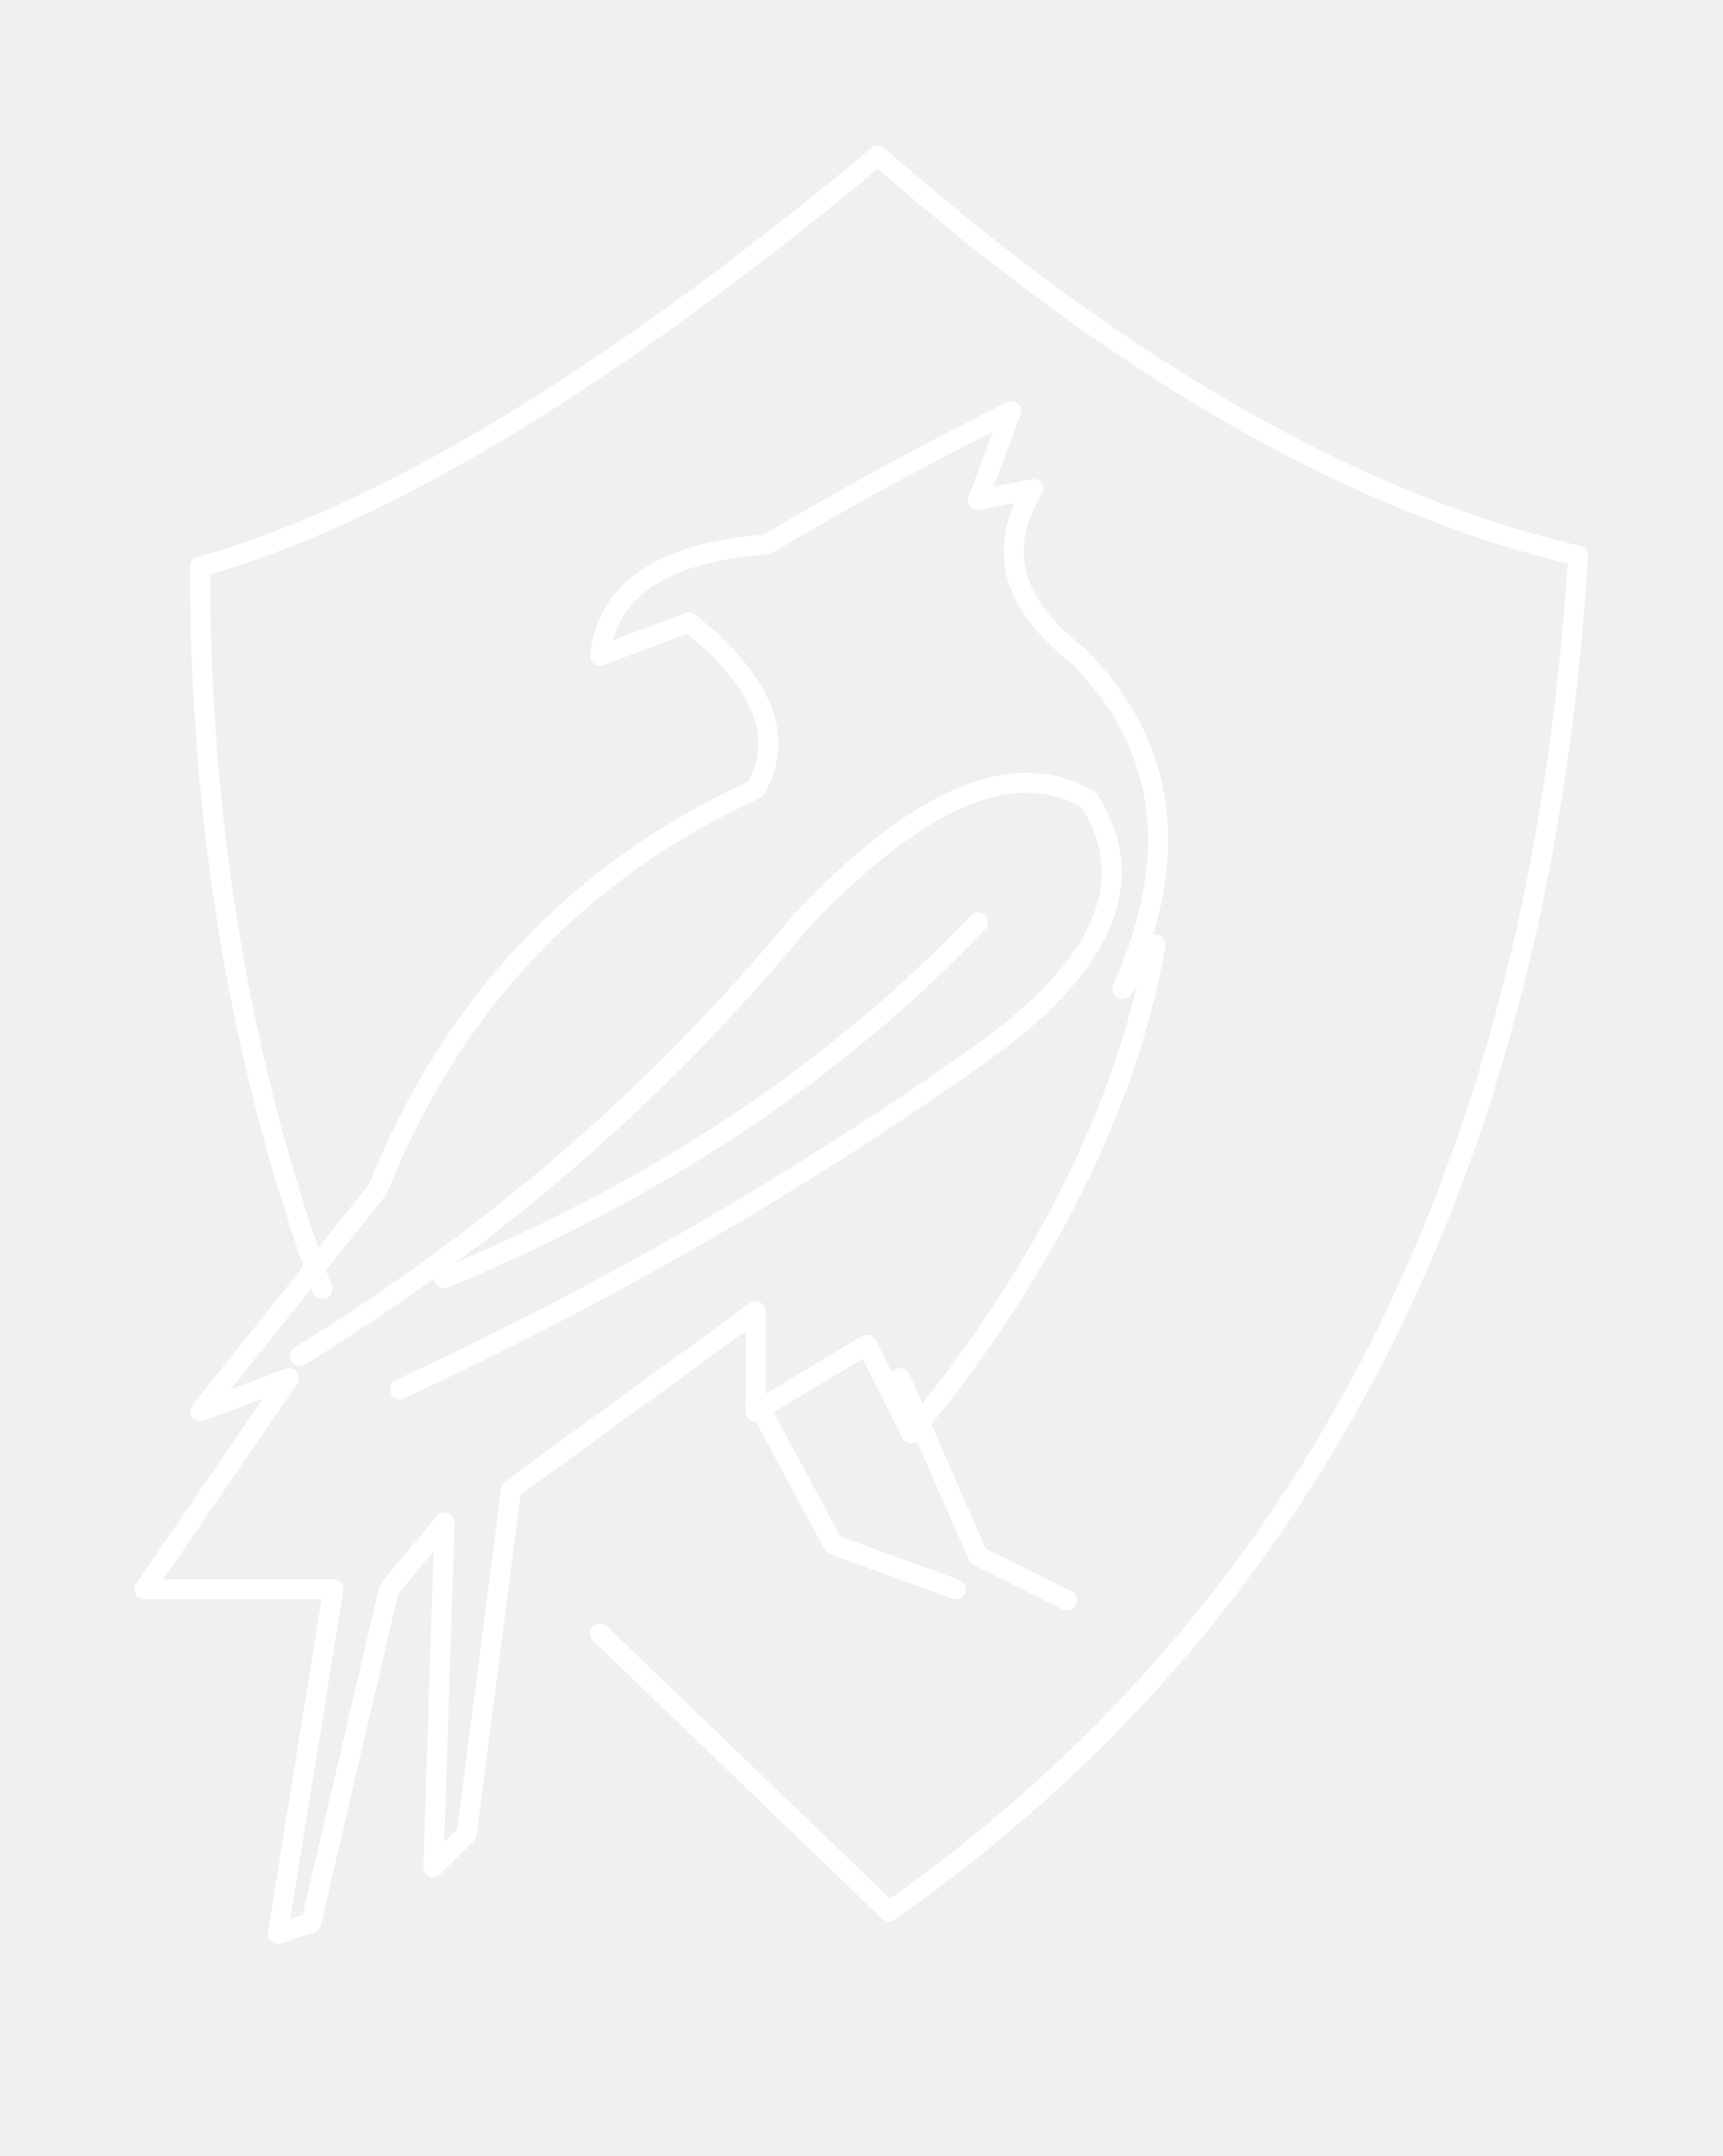
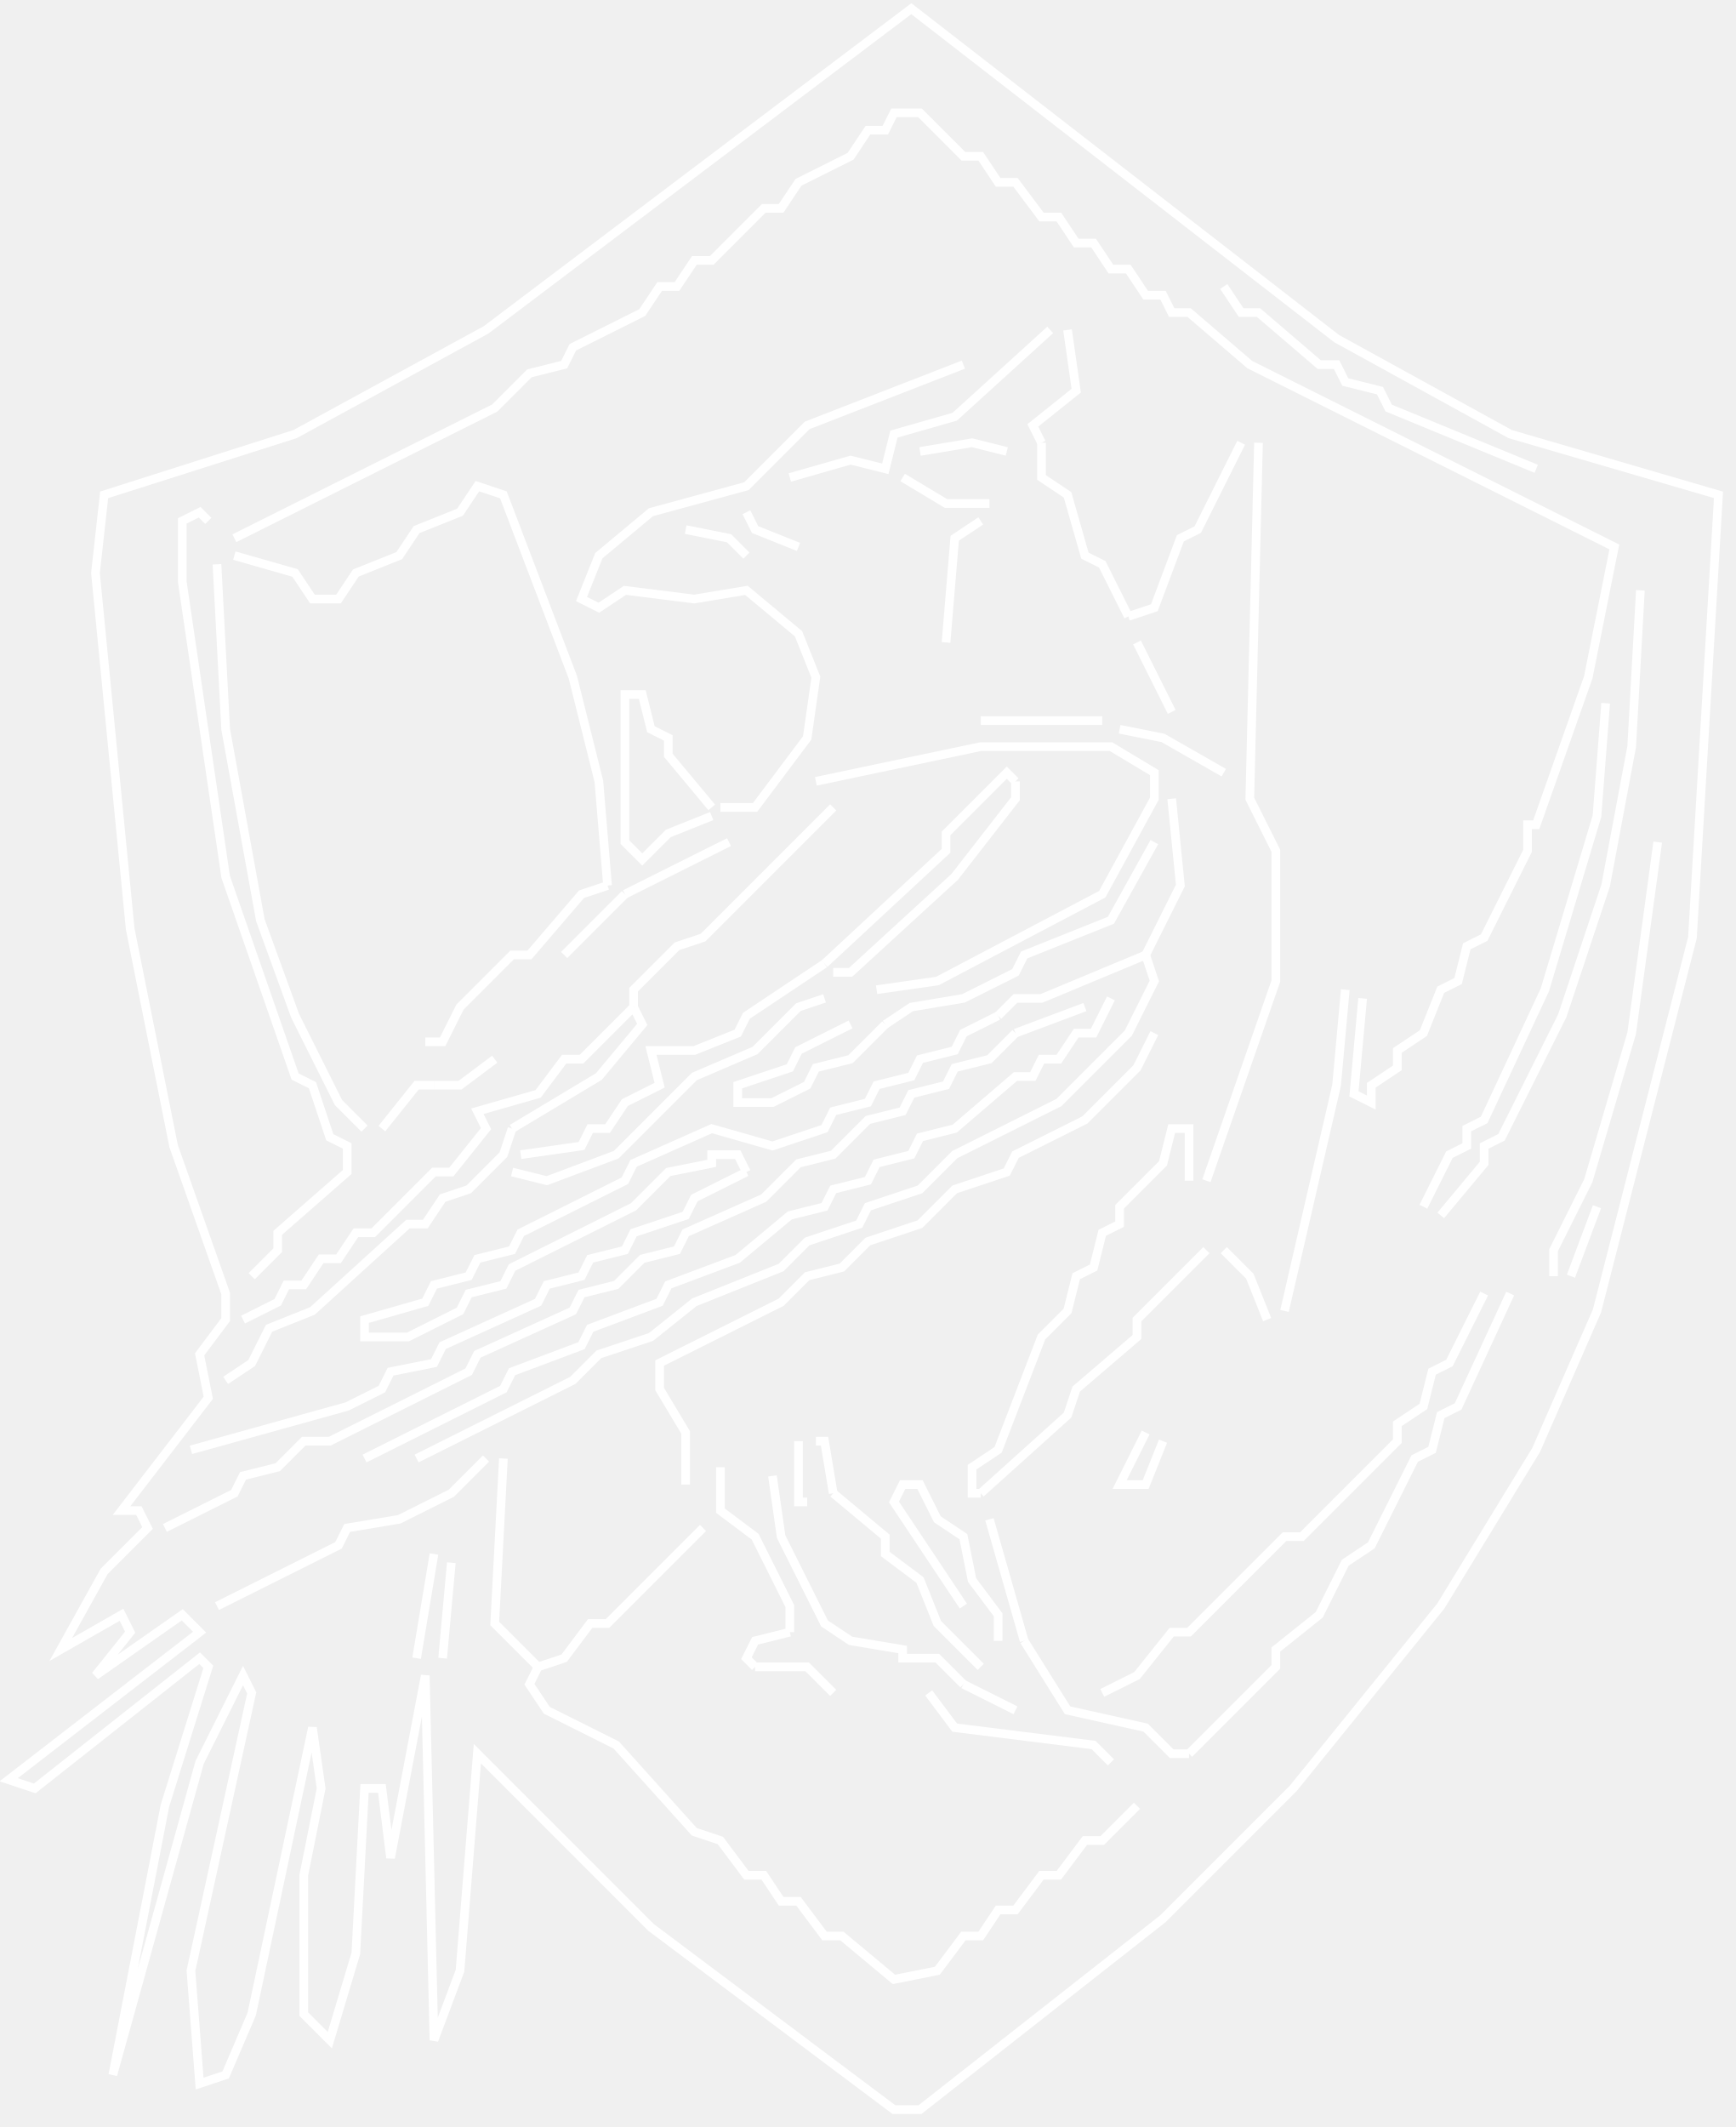
- <svg xmlns="http://www.w3.org/2000/svg" viewBox="20 8 155 194" data-hologram="engraved">
-   <g fill="none" stroke="#fff" stroke-width="1.8" stroke-linecap="round" stroke-linejoin="round">
-     <path data-rim="" d="M99 22Q132 51 162 58Q157 140 100 180L74 155 M49 124Q38 94 38 59Q63 52 99 22" />
-     <path d="M33 151 46 132 38 135 54 115Q64 90 88 79Q92 72 82 64L74 67Q75 58 89 57Q99 51 111 45L108 53 113 52Q108 60 117 67Q129 79 121 97L124 93Q120 115 102 137L98 129 88 135 88 126 66 142 62 173 59 176 60 145 55 151 48 181 45 182 50 151Z" />
-     <path d="M47 130Q73 114 92 91Q108 74 118 80Q125 91 108 103Q84 120 56 133 M60 123Q89 111 108 91 M88 134 95 147 106 151 M101 132 108 148 116 152" />
+ <svg xmlns="http://www.w3.org/2000/svg" viewBox="0 0 200 245" data-hologram="engraved">
+   <g fill="none" stroke="#fff">
+     <path data-rim="" d="M198 57 L174 50 L154 39 L105 1 L56 38 L34 50 L12 57 L11 66 L15 107 L20 132 L26 149 L26 152 L23 156 L24 161 L14 174 L16 174 L17 176 L12 181 L7 190 L14 186 L15 188 L11 193 L21 186 L23 188 L1 205 L4 206 L23 191 L24 192 L19 208 L13 239 L23 203 L28 193 L29 195 L22 227 L23 240 L26 239 L29 232 L36 199 L37 206 L35 216 L35 232 L38 235 L41 225 L42 206 L44 206 L45 214 L49 193 L50 235 L53 227 L55 202 L75 222 L103 243 L106 243 L134 221 L149 206 L166 185 L177 167 L184 151 L195 108Z" />
+     <path d="M83 169 L83 174 L87 177 L91 185 L91 188" />
+     <path d="M118 189 L123 197 L132 199 L135 202 L137 202" />
+     <path d="M118 189 L114 175" />
+     <path d="M101 114 L108 113 L127 103 L133 92 L133 89 L128 86 L113 86 L94 90" />
+     <path d="M133 97 L128 106 L118 110 L117 112 L111 115 L105 116 L102 118" />
+     <path d="M127 83 L113 83" />
+     <path d="M59 130 L69 124 L74 118 L73 116" />
+     <path d="M59 130 L58 133 L54 137 L51 138 L49 141 L47 141 L36 151 L31 153 L29 157 L26 159" />
+     <path d="M130 71 L133 70 L136 62 L138 61 L143 51" />
+     <path d="M130 71 L127 65 L125 64 L123 57 L120 55 L120 51" />
+     <path d="M116 52 L112 51 L106 52" />
+     <path d="M115 117 L111 119 L110 121 L106 122 L105 124 L101 125 L100 127 L96 128 L95 130 L89 132 L82 130 L73 134 L72 136 L60 142 L59 144 L55 145 L54 147 L50 148 L49 150 L42 152 L42 154 L47 154 L53 151 L54 149 L58 148 L59 146 L73 139 L77 135 L82 134 L82 133 L85 133 L86 135" />
+     <path d="M115 117 L117 115 L120 115 L132 110" />
+     <path d="M92 166 L92 173 L93 173" />
+     <path d="M72 103 L84 97" />
+     <path d="M72 103 L65 110" />
+     <path d="M25 65 L26 84 L30 106 L34 117 L39 127 L42 130" />
+     <path d="M179 147 L179 144 L183 136 L188 119 L191 97" />
+     <path d="M117 119 L125 116" />
+     <path d="M117 119 L114 122 L110 123 L109 125 L105 126 L104 128 L100 129 L96 133 L92 134 L88 138 L79 142 L78 144 L74 145 L71 148 L67 149 L66 151 L55 156 L54 158 L38 166 L35 166 L32 169 L28 170 L27 172 L19 176" />
+     <path d="M111 194 L117 197" />
+     <path d="M111 194 L108 191 L104 191 L104 190 L98 189 L95 187 L90 177 L89 170" />
+     <path d="M166 140 L171 134 L171 132 L173 131 L180 117 L185 102 L188 86 L189 68" />
+     <path d="M27 64 L34 66 L36 69 L39 69 L41 66 L46 64 L48 61 L53 59 L55 56 L58 57 L66 78 L69 90 L70 102" />
+     <path d="M137 136 L137 130 L135 130 L134 134 L129 139 L129 141 L127 142 L126 146 L124 147 L123 151 L120 154 L115 167 L112 169 L112 172 L113 172" />
+     <path d="M79 61 L84 62 L86 64" />
+     <path d="M48 191 L50 179" />
+     <path d="M177 54 L160 47 L159 45 L155 44 L154 42 L152 42 L145 36 L143 36 L141 33" />
+     <path d="M94 166 L95 166 L96 172" />
+     <path d="M128 115 L126 119 L124 119 L122 122 L120 122 L119 124 L117 124 L110 130 L106 131 L105 133 L101 134 L100 136 L96 137 L95 139 L91 140 L85 145 L77 148 L76 150 L68 153 L67 155 L59 158 L58 160 L42 168" />
+     <path d="M82 94 L77 96 L74 99 L72 97 L72 80 L74 80 L75 84 L77 85 L77 87 L82 93" />
+     <path d="M109 74 L110 62 L113 60" />
+     <path d="M28 152 L32 150 L33 148 L35 148 L37 145 L39 145 L41 142 L43 142 L50 135 L52 135 L56 130 L55 128 L62 126 L65 122 L67 122 L73 116" />
+     <path d="M135 92 L136 102 L132 110" />
+     <path d="M95 115 L92 116 L87 121 L80 124 L71 133 L63 136 L59 135" />
+     <path d="M73 116 L73 114 L78 109 L81 108 L96 93" />
+     <path d="M86 135 L80 138 L79 140 L73 142 L72 144 L68 145 L67 147 L63 148 L62 150 L51 155 L50 157 L45 158 L44 160 L40 162 L22 167" />
+     <path d="M181 147 L184 139" />
+     <path d="M132 110 L133 113 L130 119 L122 127 L110 133 L106 137 L100 139 L99 141 L93 143 L90 146 L80 150 L75 154 L69 156 L66 159 L48 168" />
+     <path d="M121 38 L110 48 L103 50 L102 54 L98 53 L91 55" />
+     <path d="M129 84 L134 85 L141 89" />
+     <path d="M139 136 L147 113 L147 98 L144 92 L145 51" />
+     <path d="M98 118 L92 121 L91 123 L85 125 L85 127 L89 127 L93 125 L94 123 L98 122 L102 118" />
+     <path d="M81 176 L70 187 L68 187 L65 191 L62 192" />
+     <path d="M131 74 L135 82" />
+     <path d="M174 149 L168 162 L166 163 L165 167 L163 168 L158 178 L155 180 L152 186 L147 190 L147 192 L137 202" />
+     <path d="M113 192 L108 187 L106 182 L102 179 L102 177 L96 172" />
+     <path d="M123 38 L124 45 L119 49 L120 51" />
+     <path d="M29 147 L32 144 L32 142 L40 135 L40 132 L38 131 L36 125 L34 124 L26 101 L21 67 L21 60 L23 59 L24 60" />
+     <path d="M79 171 L79 165 L76 160 L76 157 L90 150 L93 147 L97 146 L100 143 L106 141 L110 137 L116 135 L117 133 L125 129 L131 123 L133 119" />
+     <path d="M111 185 L103 173 L104 171 L106 171 L108 175 L111 177 L112 182 L115 186 L115 189" />
+     <path d="M113 172 L123 163 L124 160 L131 154 L131 152 L139 144" />
+     <path d="M52 180 L51 191" />
+     <path d="M62 192 L61 194 L63 197 L71 201 L80 211 L83 212 L86 216 L88 216 L90 219 L92 219 L95 223 L97 223 L103 228 L108 227 L111 223 L113 223 L115 220 L117 220 L120 216 L122 216 L125 212 L127 212 L131 208" />
+     <path d="M62 192 L57 187 L58 168" />
+     <path d="M27 62 L57 47 L61 43 L65 42 L66 40 L74 36 L76 33 L78 33 L80 30 L82 30 L88 24 L90 24 L92 21 L98 18 L100 15 L102 15 L103 13 L106 13 L111 18 L113 18 L115 21 L117 21 L120 25 L122 25 L124 28 L126 28 L128 31 L130 31 L132 34 L134 34 L135 36 L137 36 L144 42 L186 63 L183 78 L177 95 L176 95 L176 98 L171 108 L169 109 L168 113 L166 114 L164 119 L161 121 L161 123 L158 125 L158 127 L156 126 L157 115" />
+     <path d="M132 165 L129 171 L132 171 L134 166" />
+     <path d="M44 130 L48 125 L50 125" />
+     <path d="M50 125 L53 125 L57 122" />
+     <path d="M127 195 L131 193 L135 188 L137 188 L148 177 L150 177 L161 166 L161 164 L164 162 L165 158 L167 157 L171 149" />
+     <path d="M95 111 L86 117 L85 119 L80 121 L75 121 L76 125 L72 127 L70 130 L68 130 L67 132 L60 133" />
+     <path d="M95 111 L109 98 L109 96 L116 89 L117 90" />
+     <path d="M96 112 L98 112 L110 101 L117 92 L117 90" />
+     <path d="M91 188 L87 189 L86 191 L87 192" />
+     <path d="M107 195 L110 199 L126 201 L128 203" />
+     <path d="M141 144 L144 147 L146 152" />
+     <path d="M49 120 L51 120 L53 116 L59 110 L61 110 L67 103 L70 102" />
+     <path d="M56 168 L52 172 L46 175 L40 176 L39 178 L25 185" />
+     <path d="M114 58 L109 58 L104 55" />
+     <path d="M96 195 L93 192 L87 192" />
+     <path d="M185 81 L184 94 L178 114 L171 129 L169 130 L169 132 L167 133 L164 139" />
+     <path d="M86 59 L87 61 L92 63" />
+     <path d="M83 93 L87 93 L93 85 L94 78 L92 73 L86 68 L80 69 L72 68 L69 70 L67 69 L69 64 L75 59 L86 56 L93 49 L111 42" />
+     <path d="M155 114 L154 125 L148 151" />
  </g>
</svg>
